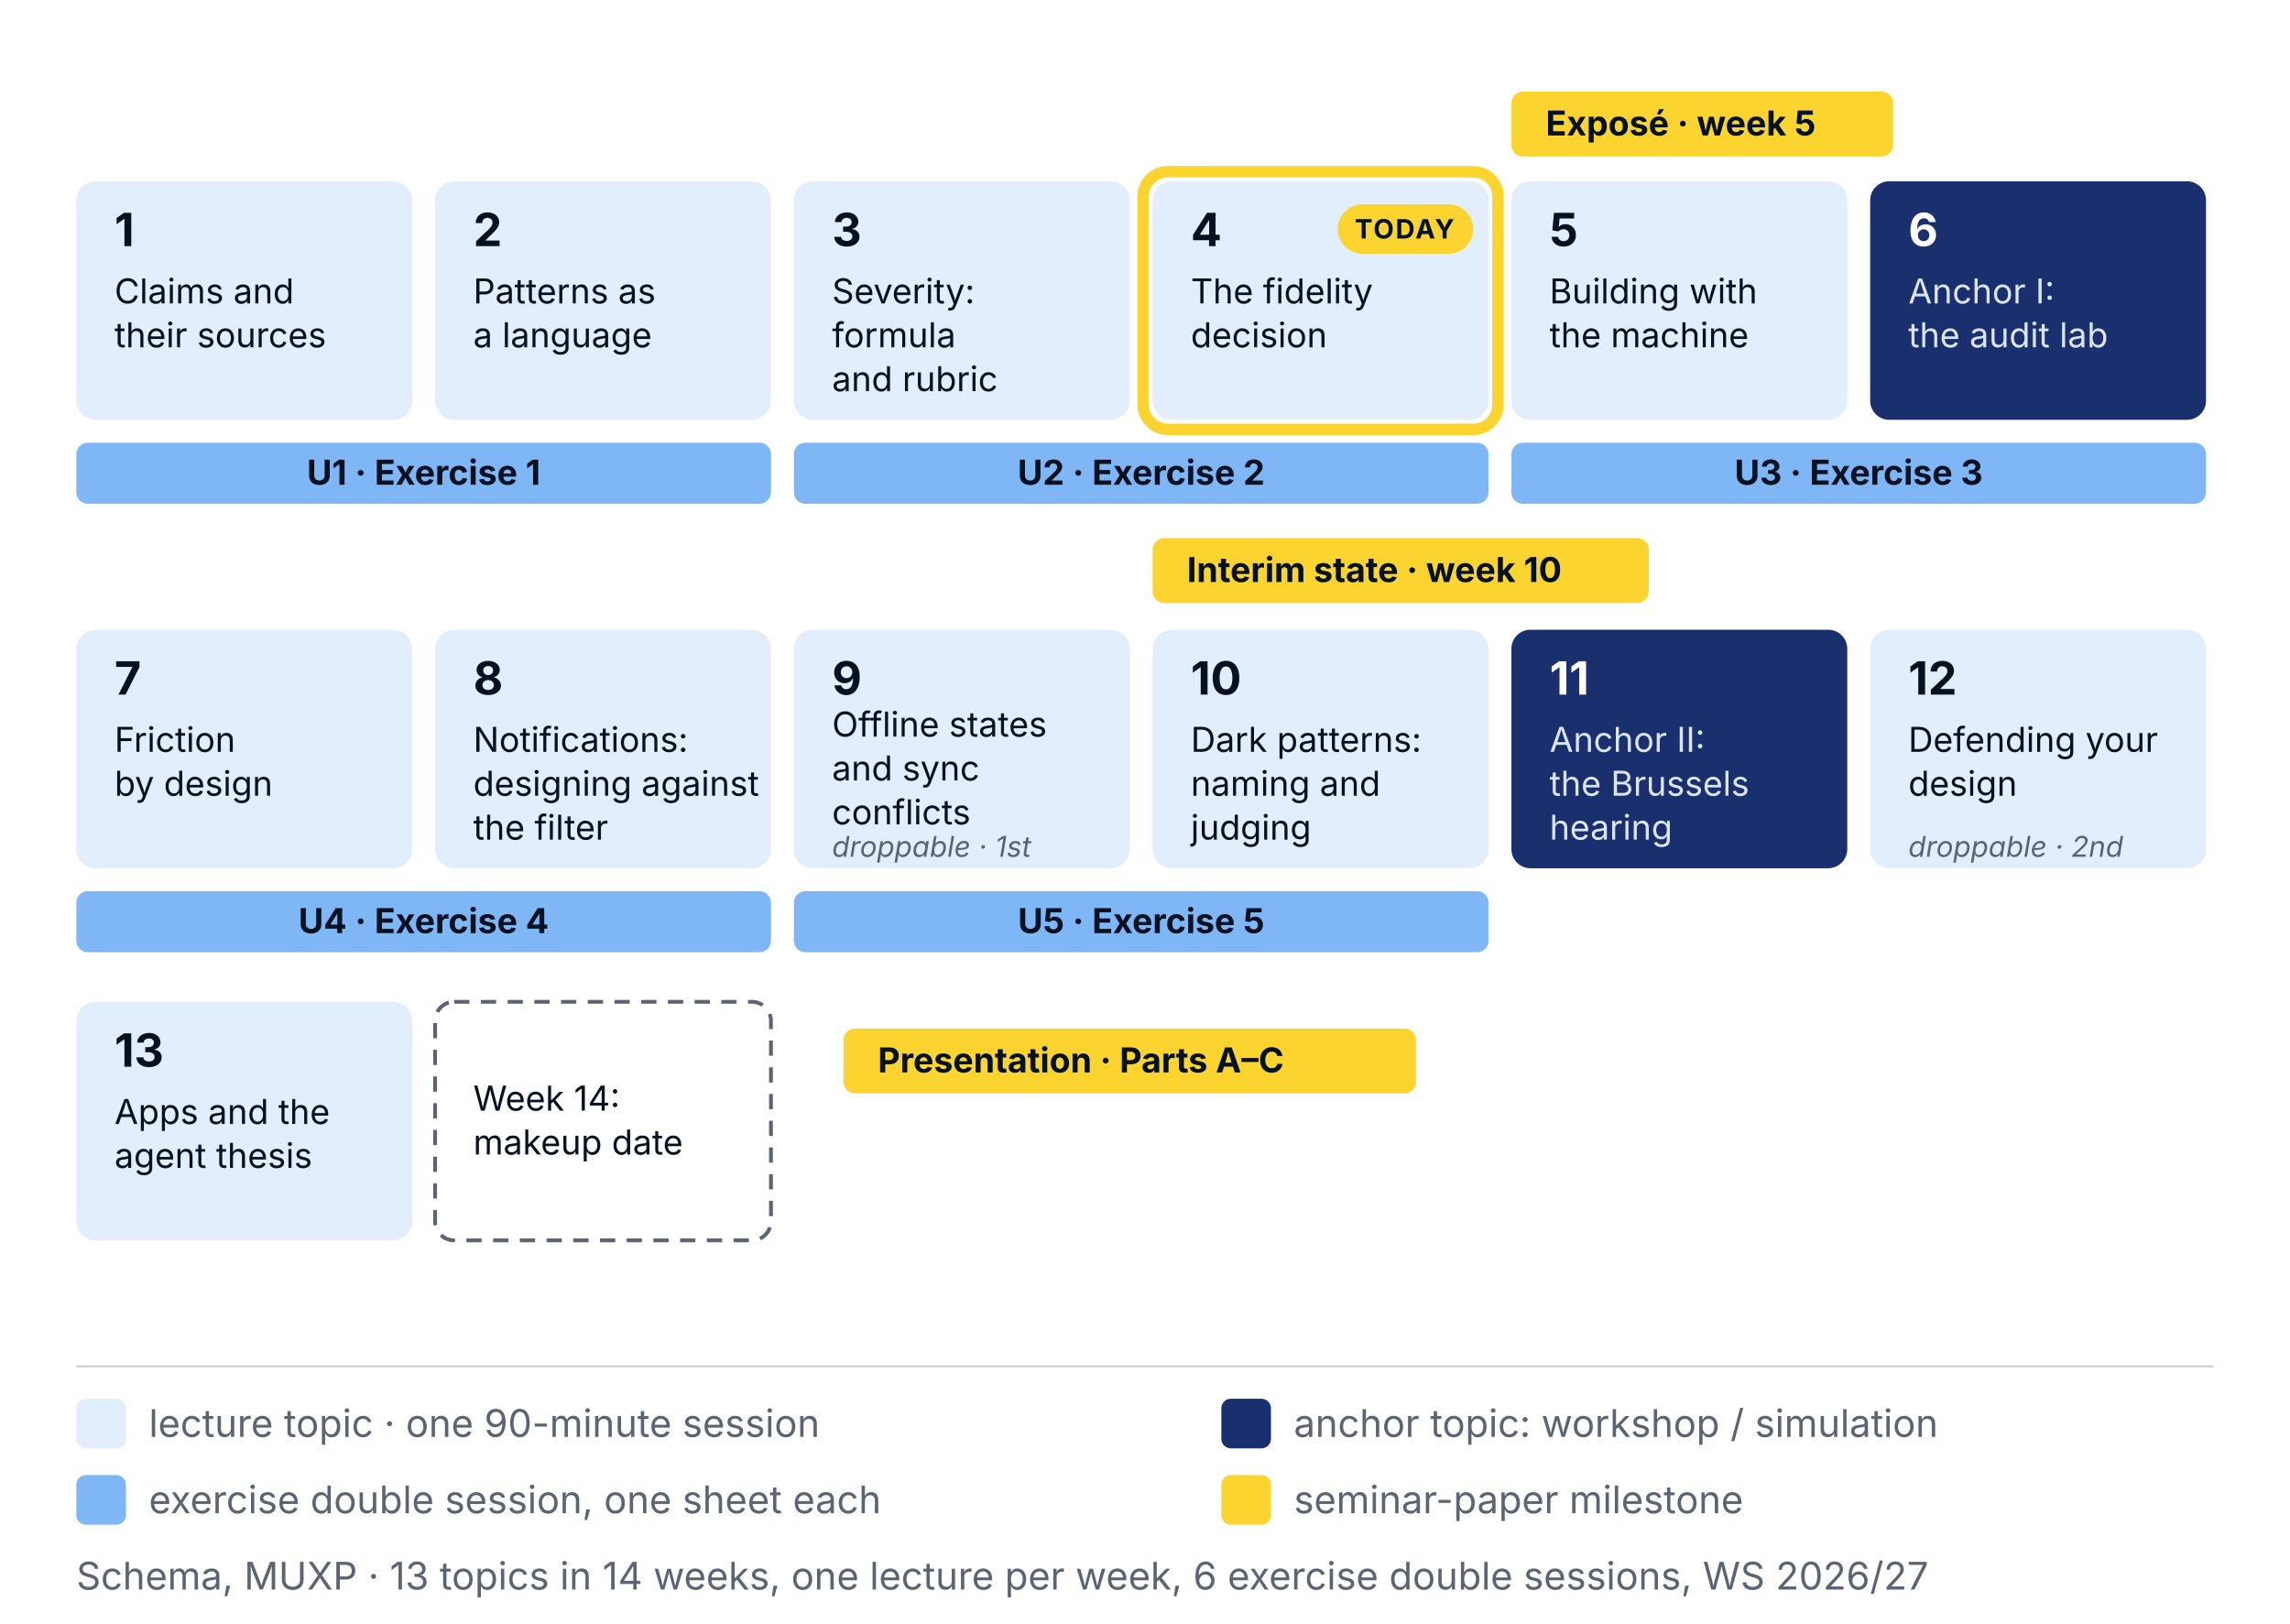
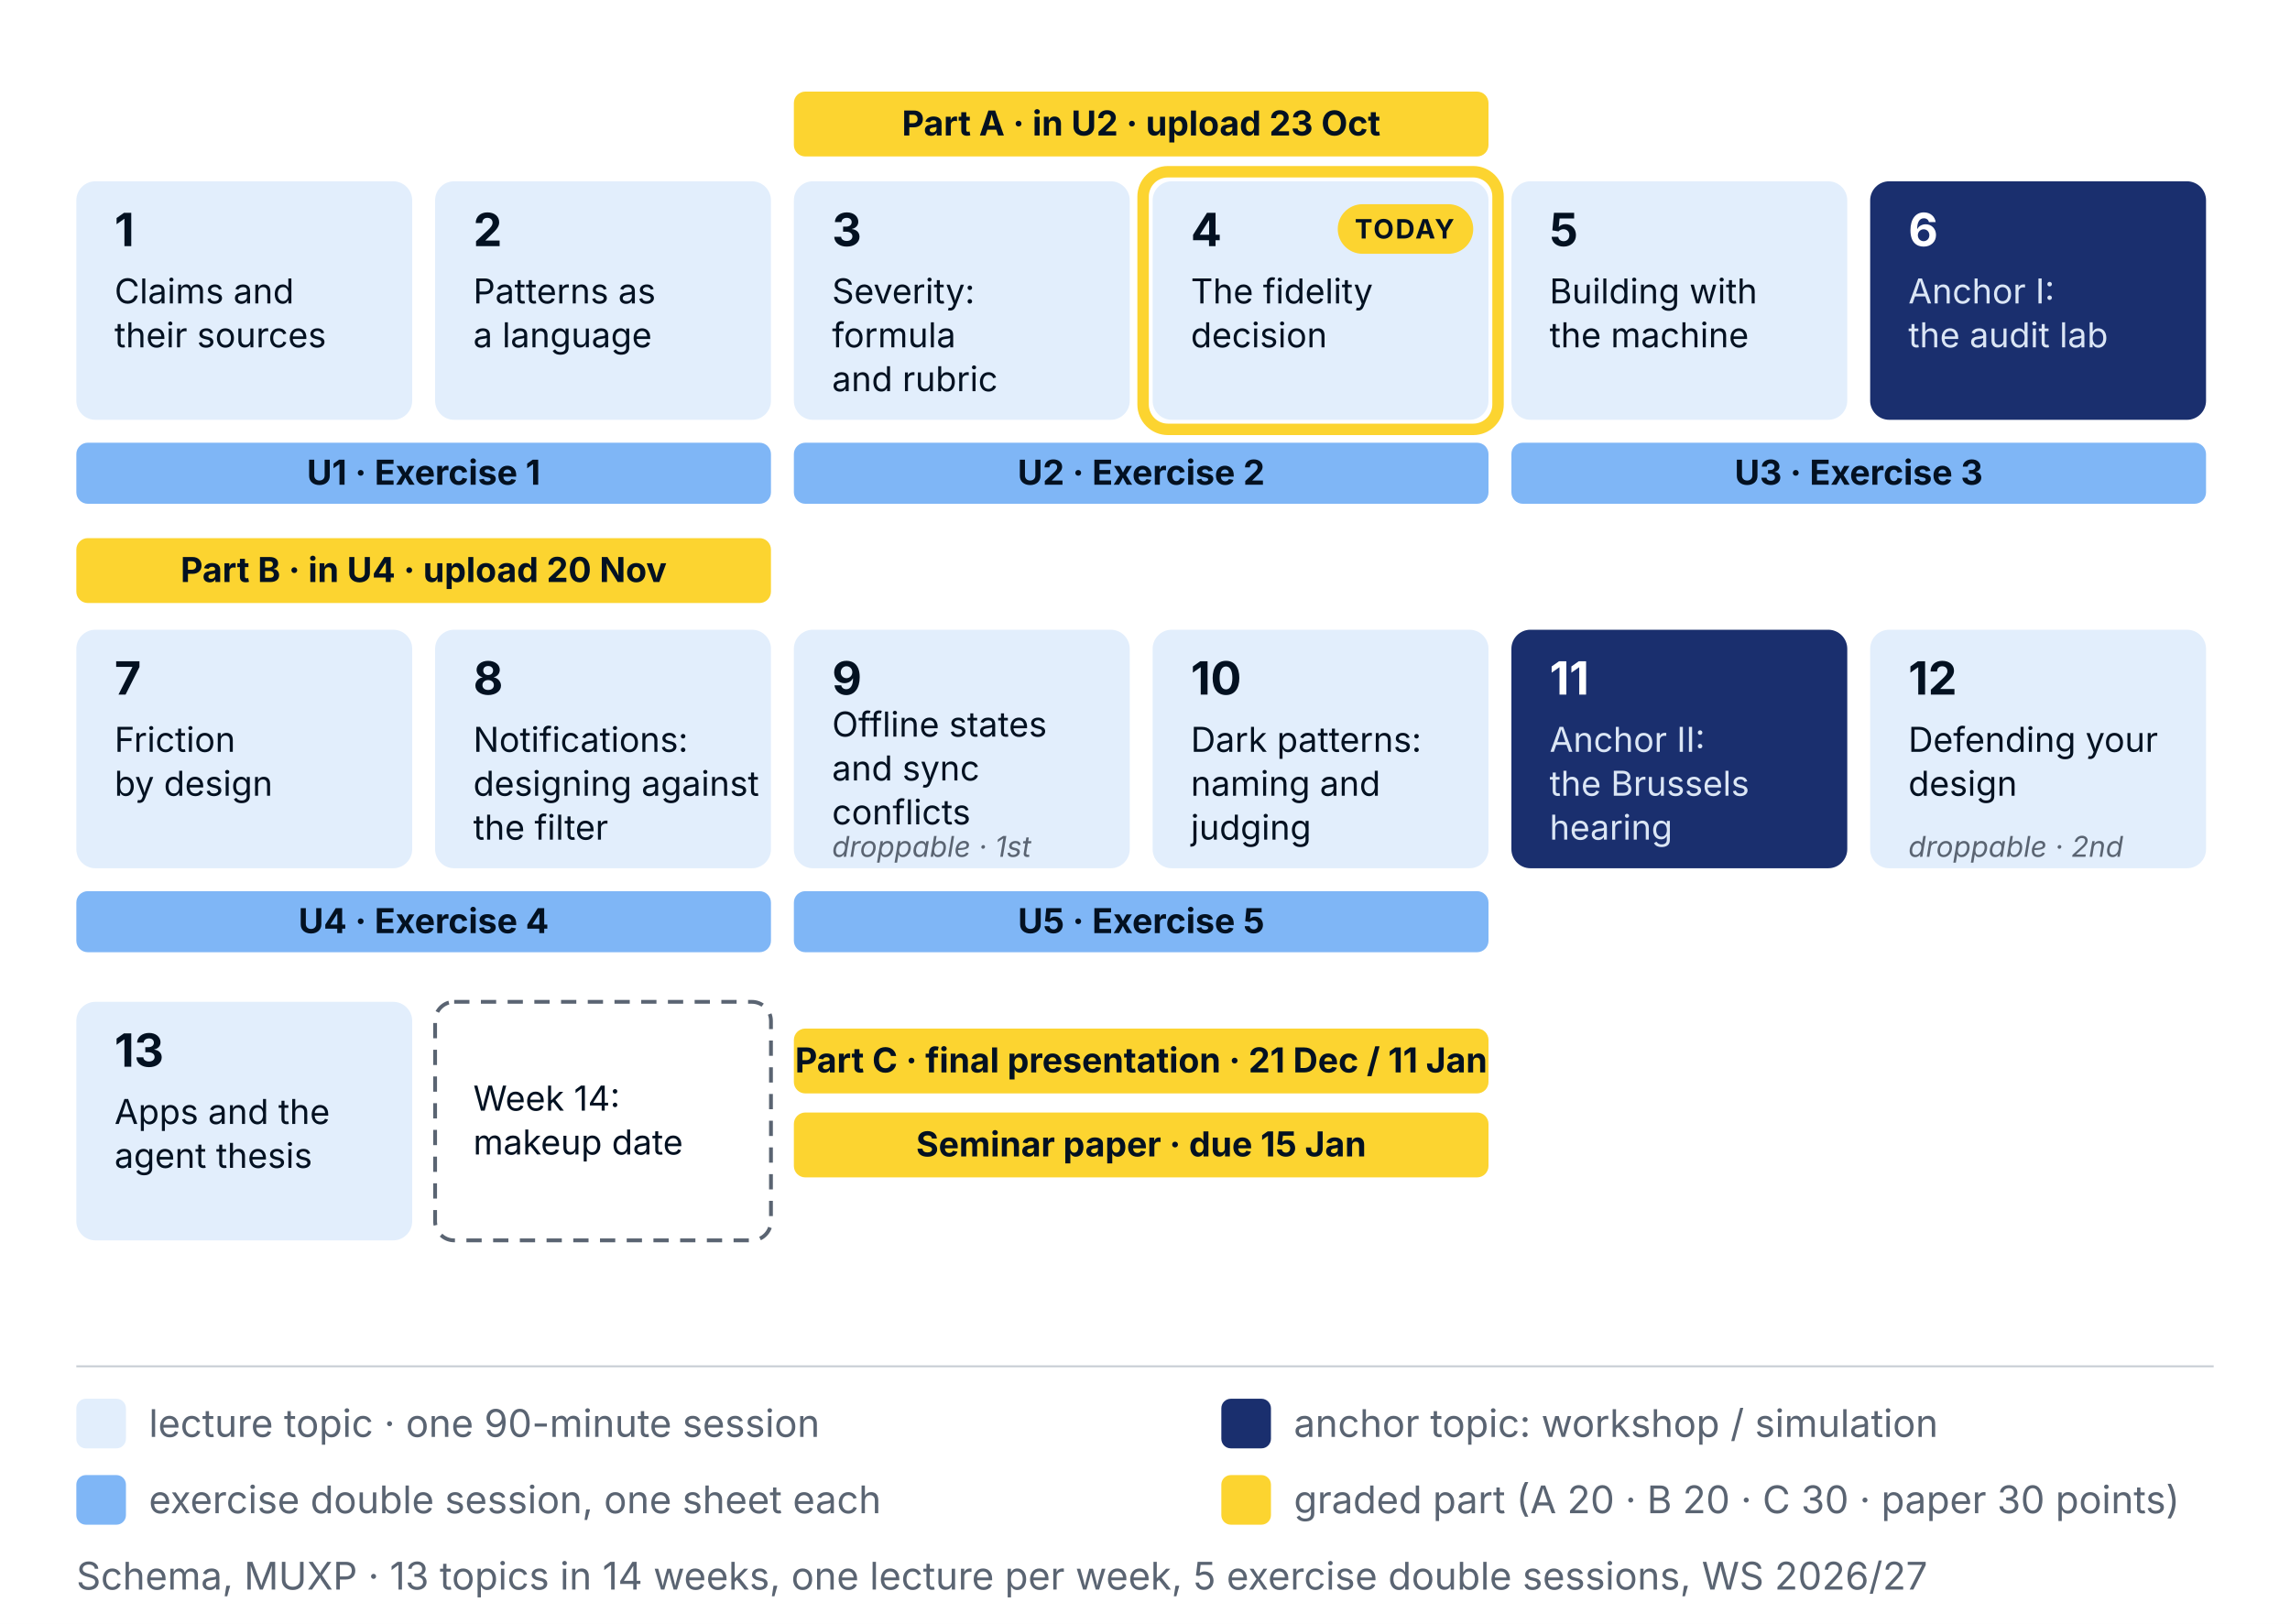
<svg xmlns="http://www.w3.org/2000/svg" viewBox="0 0 1200 851" role="img" aria-labelledby="t d">
  <style>
    text { font-family: Inter, "Neue Haas Unica", Helvetica, Arial, sans-serif; fill: #031121; }
    .num { font-size: 24px; font-weight: 700; }
    .numw { font-size: 24px; font-weight: 700; fill: #ffffff; }
    .tt { font-size: 18px; }
    .ttw { font-size: 18px; fill: #dbe6f5; }
    .utag { font-size: 18px; font-weight: 700; }
    .mtag { font-size: 18px; font-weight: 700; }
    .leg { font-size: 20px; fill: #5a6472; }
    .foot { font-size: 20px; fill: #5a6472; }
    .drop { font-size: 15px; font-style: italic; fill: #5a6472; }
    .chip { font-size: 14px; font-weight: 700; letter-spacing: .06em; fill: #031121; }
  </style>
  <rect width="1200" height="851" fill="#ffffff" />
  <rect x="40" y="95" width="176" height="125" rx="10" fill="#e2eefc" />
  <text class="num" x="60" y="129">1</text>
  <text class="tt" x="60" y="159">Claims and</text>
  <text class="tt" x="60" y="182">their sources</text>
  <rect x="228" y="95" width="176" height="125" rx="10" fill="#e2eefc" />
  <text class="num" x="248" y="129">2</text>
  <text class="tt" x="248" y="159">Patterns as</text>
  <text class="tt" x="248" y="182">a language</text>
  <rect x="416" y="95" width="176" height="125" rx="10" fill="#e2eefc" />
  <text class="num" x="436" y="129">3</text>
  <text class="tt" x="436" y="159">Severity:</text>
  <text class="tt" x="436" y="182">formula</text>
  <text class="tt" x="436" y="205">and rubric</text>
  <rect x="604" y="95" width="176" height="125" rx="10" fill="#e2eefc" />
  <text class="num" x="624" y="129">4</text>
  <text class="tt" x="624" y="159">The fidelity</text>
  <text class="tt" x="624" y="182">decision</text>
  <rect x="599" y="90" width="186" height="135" rx="13" fill="none" stroke="#fcd430" stroke-width="6" />
  <rect x="701" y="107" width="71" height="26" rx="13" fill="#fcd430" />
  <text class="chip" x="736" y="125" text-anchor="middle">TODAY</text>
  <rect x="792" y="95" width="176" height="125" rx="10" fill="#e2eefc" />
  <text class="num" x="812" y="129">5</text>
  <text class="tt" x="812" y="159">Building with</text>
  <text class="tt" x="812" y="182">the machine</text>
  <rect x="980" y="95" width="176" height="125" rx="10" fill="#1a2f6e" />
  <text class="numw" x="1000" y="129">6</text>
  <text class="ttw" x="1000" y="159">Anchor I:</text>
  <text class="ttw" x="1000" y="182">the audit lab</text>
  <rect x="40" y="330" width="176" height="125" rx="10" fill="#e2eefc" />
  <text class="num" x="60" y="364">7</text>
  <text class="tt" x="60" y="394">Friction</text>
  <text class="tt" x="60" y="417">by design</text>
  <rect x="228" y="330" width="176" height="125" rx="10" fill="#e2eefc" />
  <text class="num" x="248" y="364">8</text>
  <text class="tt" x="248" y="394">Notifications:</text>
  <text class="tt" x="248" y="417">designing against</text>
  <text class="tt" x="248" y="440">the filter</text>
  <rect x="416" y="330" width="176" height="125" rx="10" fill="#e2eefc" />
  <text class="num" x="436" y="364">9</text>
  <text class="tt" x="436" y="386">Offline states</text>
  <text class="tt" x="436" y="409">and sync</text>
  <text class="tt" x="436" y="432">conflicts</text>
  <text class="drop" x="436" y="449">droppable · 1st</text>
  <rect x="604" y="330" width="176" height="125" rx="10" fill="#e2eefc" />
  <text class="num" x="624" y="364">10</text>
  <text class="tt" x="624" y="394">Dark patterns:</text>
  <text class="tt" x="624" y="417">naming and</text>
  <text class="tt" x="624" y="440">judging</text>
  <rect x="792" y="330" width="176" height="125" rx="10" fill="#1a2f6e" />
  <text class="numw" x="812" y="364">11</text>
  <text class="ttw" x="812" y="394">Anchor II:</text>
  <text class="ttw" x="812" y="417">the Brussels</text>
  <text class="ttw" x="812" y="440">hearing</text>
  <rect x="980" y="330" width="176" height="125" rx="10" fill="#e2eefc" />
  <text class="num" x="1000" y="364">12</text>
  <text class="tt" x="1000" y="394">Defending your</text>
  <text class="tt" x="1000" y="417">design</text>
  <text class="drop" x="1000" y="449">droppable · 2nd</text>
  <rect x="40" y="525" width="176" height="125" rx="10" fill="#e2eefc" />
  <text class="num" x="60" y="559">13</text>
  <text class="tt" x="60" y="589">Apps and the</text>
  <text class="tt" x="60" y="612">agent thesis</text>
  <rect x="228" y="525" width="176" height="125" rx="10" fill="none" stroke="#5a6472" stroke-width="2" stroke-dasharray="8 6" />
  <text class="tt" x="248" y="582">Week 14:</text>
  <text class="tt" x="248" y="605">makeup date</text>
  <rect x="40" y="232" width="364" height="32" rx="6" fill="#7fb6f6" />
  <text class="utag" x="222" y="254" text-anchor="middle">U1 · Exercise 1</text>
  <rect x="416" y="232" width="364" height="32" rx="6" fill="#7fb6f6" />
  <text class="utag" x="598" y="254" text-anchor="middle">U2 · Exercise 2</text>
  <rect x="792" y="232" width="364" height="32" rx="6" fill="#7fb6f6" />
  <text class="utag" x="974" y="254" text-anchor="middle">U3 · Exercise 3</text>
  <rect x="40" y="467" width="364" height="32" rx="6" fill="#7fb6f6" />
  <text class="utag" x="222" y="489" text-anchor="middle">U4 · Exercise 4</text>
  <rect x="416" y="467" width="364" height="32" rx="6" fill="#7fb6f6" />
  <text class="utag" x="598" y="489" text-anchor="middle">U5 · Exercise 5</text>
-   <rect x="792" y="48" width="200" height="34" rx="6" fill="#fcd430" />
-   <text class="mtag" x="810" y="71">Exposé · week 5</text>
-   <rect x="604" y="282" width="260" height="34" rx="6" fill="#fcd430" />
-   <text class="mtag" x="622" y="305">Interim state · week 10</text>
-   <rect x="442" y="539" width="300" height="34" rx="6" fill="#fcd430" />
-   <text class="mtag" x="460" y="562">Presentation · Parts A–C</text>
+   <rect x="416" y="48" width="364" height="34" rx="6" fill="#fcd430" />
+   <text class="mtag" x="598" y="71" text-anchor="middle">Part A · in U2 · upload 23 Oct</text>
+   <rect x="40" y="282" width="364" height="34" rx="6" fill="#fcd430" />
+   <text class="mtag" x="222" y="305" text-anchor="middle">Part B · in U4 · upload 20 Nov</text>
+   <rect x="416" y="539" width="364" height="34" rx="6" fill="#fcd430" />
+   <text class="mtag" x="598" y="562" text-anchor="middle">Part C · final presentation · 21 Dec / 11 Jan</text>
+   <rect x="416" y="583" width="364" height="34" rx="6" fill="#fcd430" />
+   <text class="mtag" x="598" y="606" text-anchor="middle">Seminar paper · due 15 Jan</text>
  <line x1="40" y1="716" x2="1160" y2="716" stroke="#c7cdd4" stroke-width="1" />
  <rect x="40" y="733" width="26" height="26" rx="5" fill="#e2eefc" />
  <text class="leg" x="78" y="753">lecture topic · one 90-minute session</text>
  <rect x="640" y="733" width="26" height="26" rx="5" fill="#1a2f6e" />
  <text class="leg" x="678" y="753">anchor topic: workshop / simulation</text>
  <rect x="40" y="773" width="26" height="26" rx="5" fill="#7fb6f6" />
  <text class="leg" x="78" y="793">exercise double session, one sheet each</text>
  <rect x="640" y="773" width="26" height="26" rx="5" fill="#fcd430" />
-   <text class="leg" x="678" y="793">seminar-paper milestone</text>
-   <text class="foot" x="40" y="833">Schema, MUXP · 13 topics in 14 weeks, one lecture per week, 6 exercise double sessions, WS 2026/27</text>
+   <text class="leg" x="678" y="793">graded part (A 20 · B 20 · C 30 · paper 30 points)</text>
+   <text class="foot" x="40" y="833">Schema, MUXP · 13 topics in 14 weeks, one lecture per week, 5 exercise double sessions, WS 2026/27</text>
</svg>
